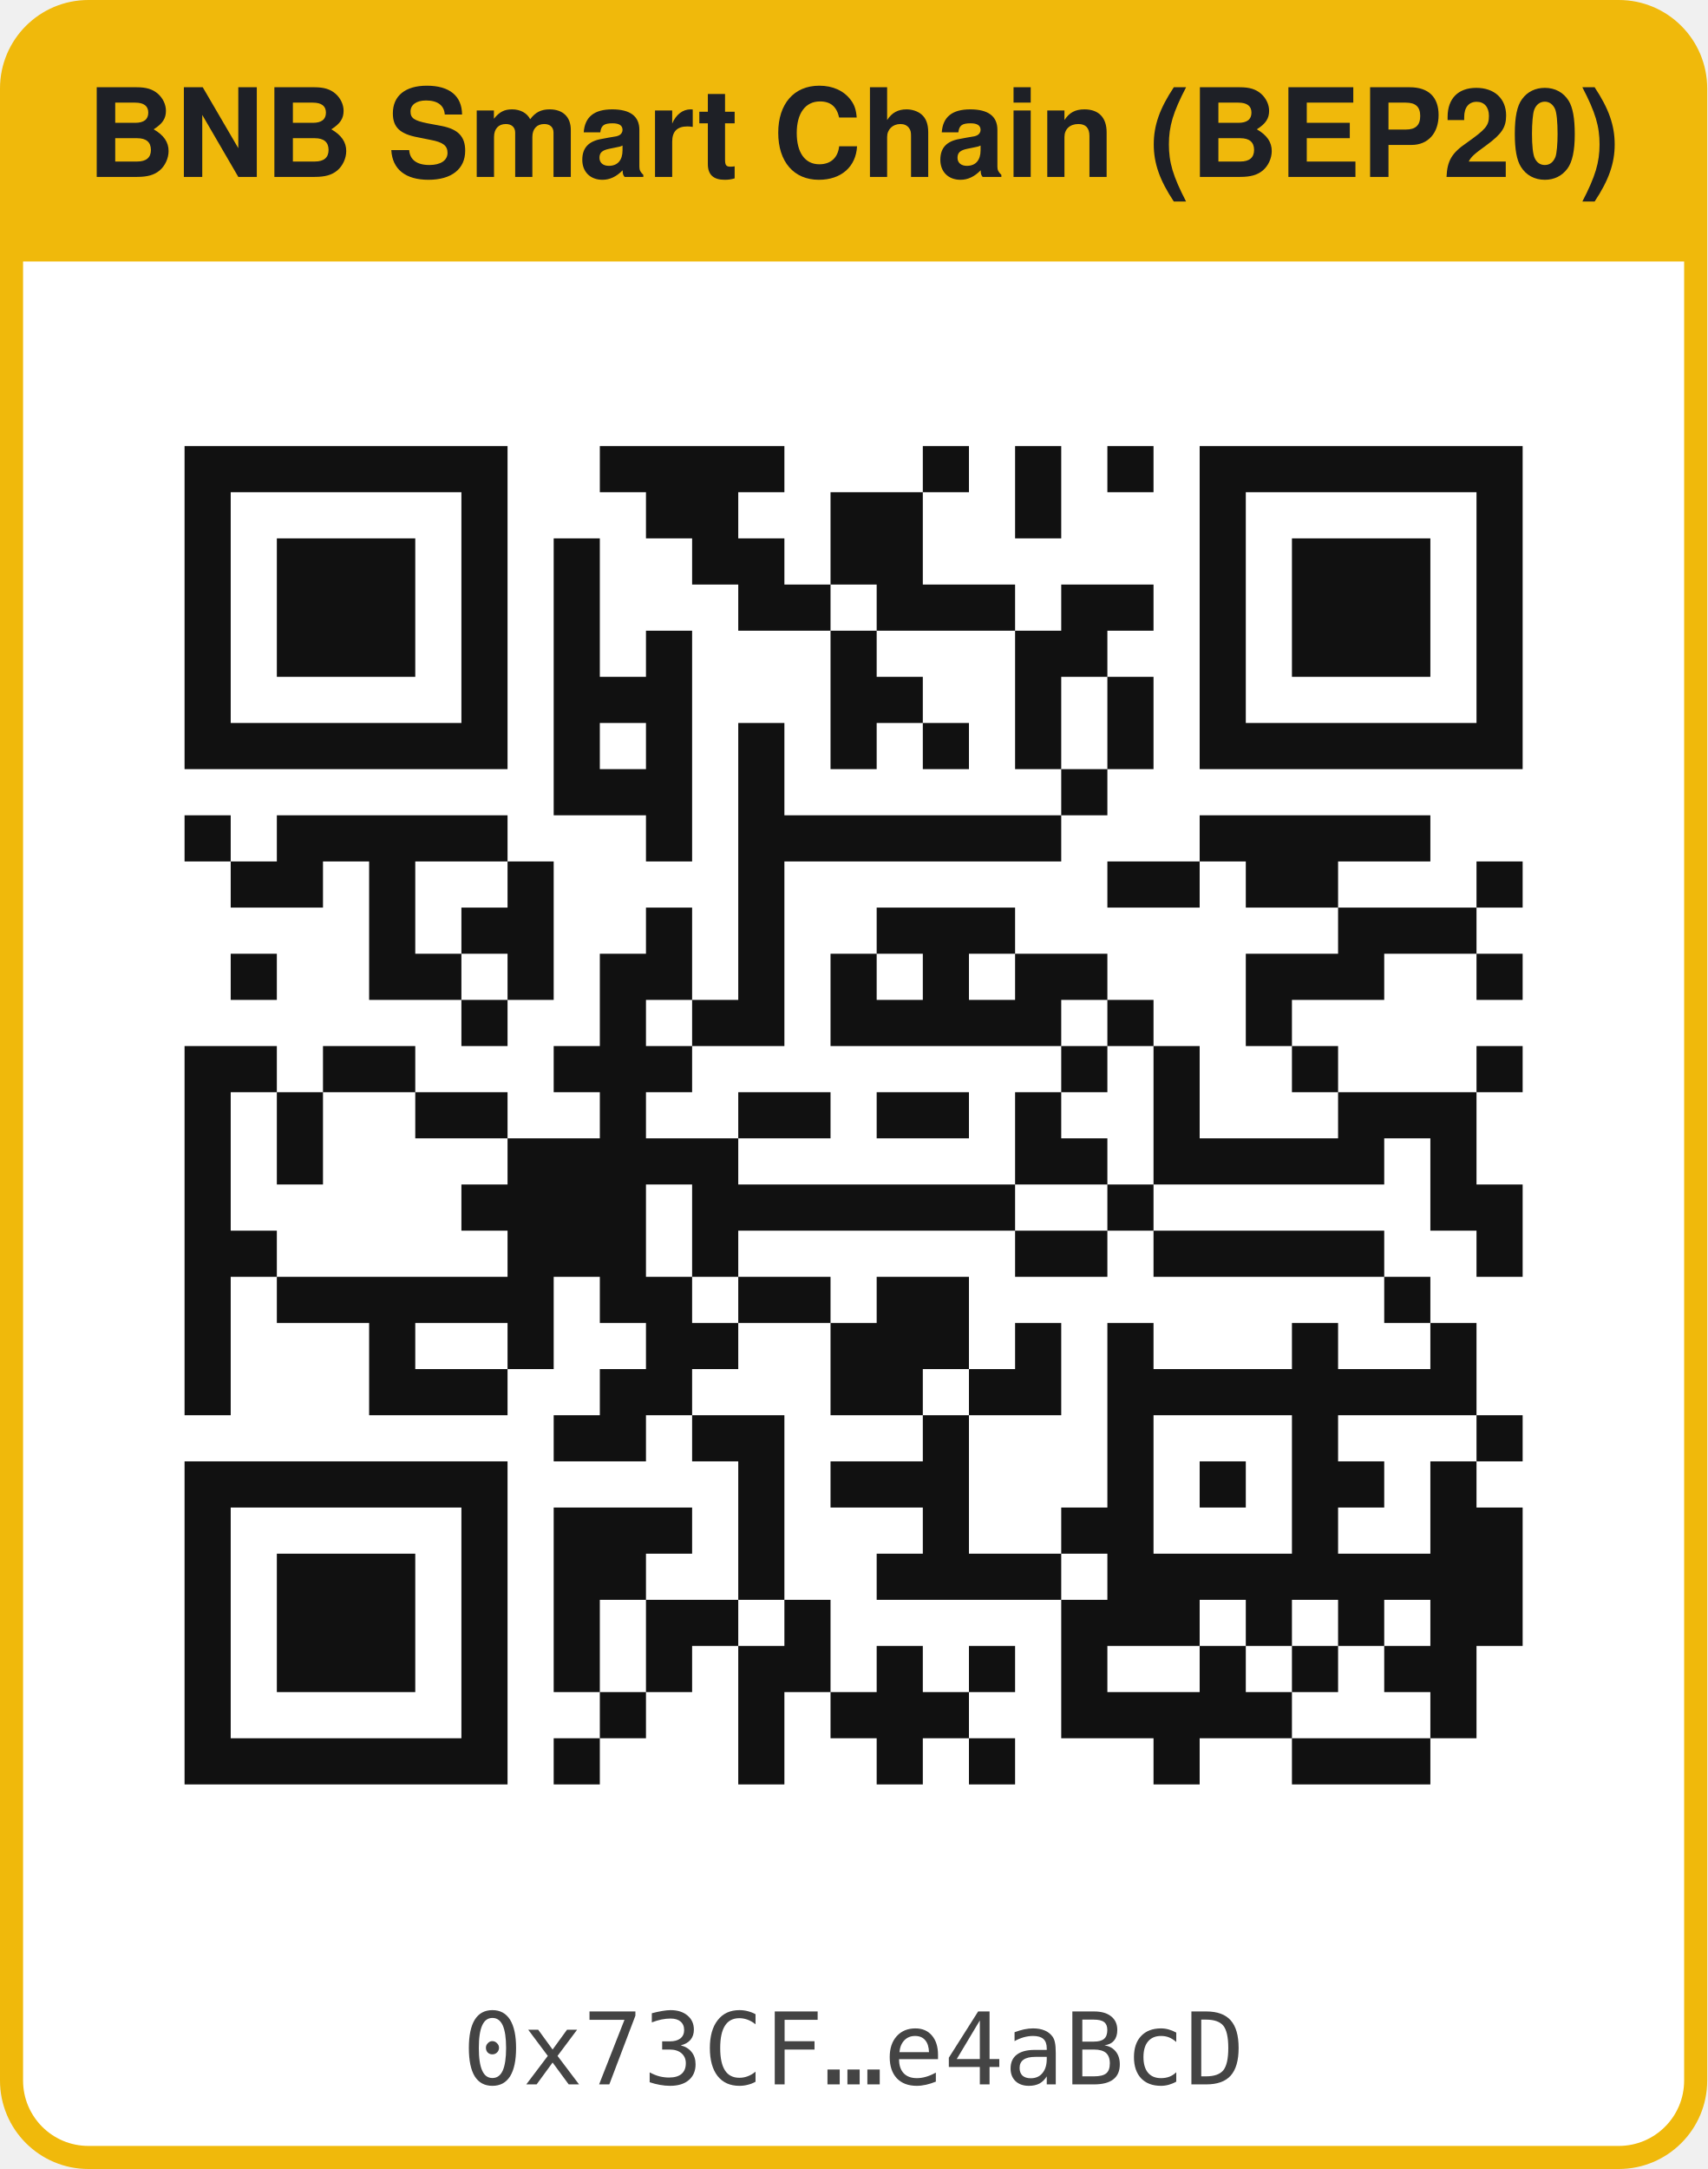
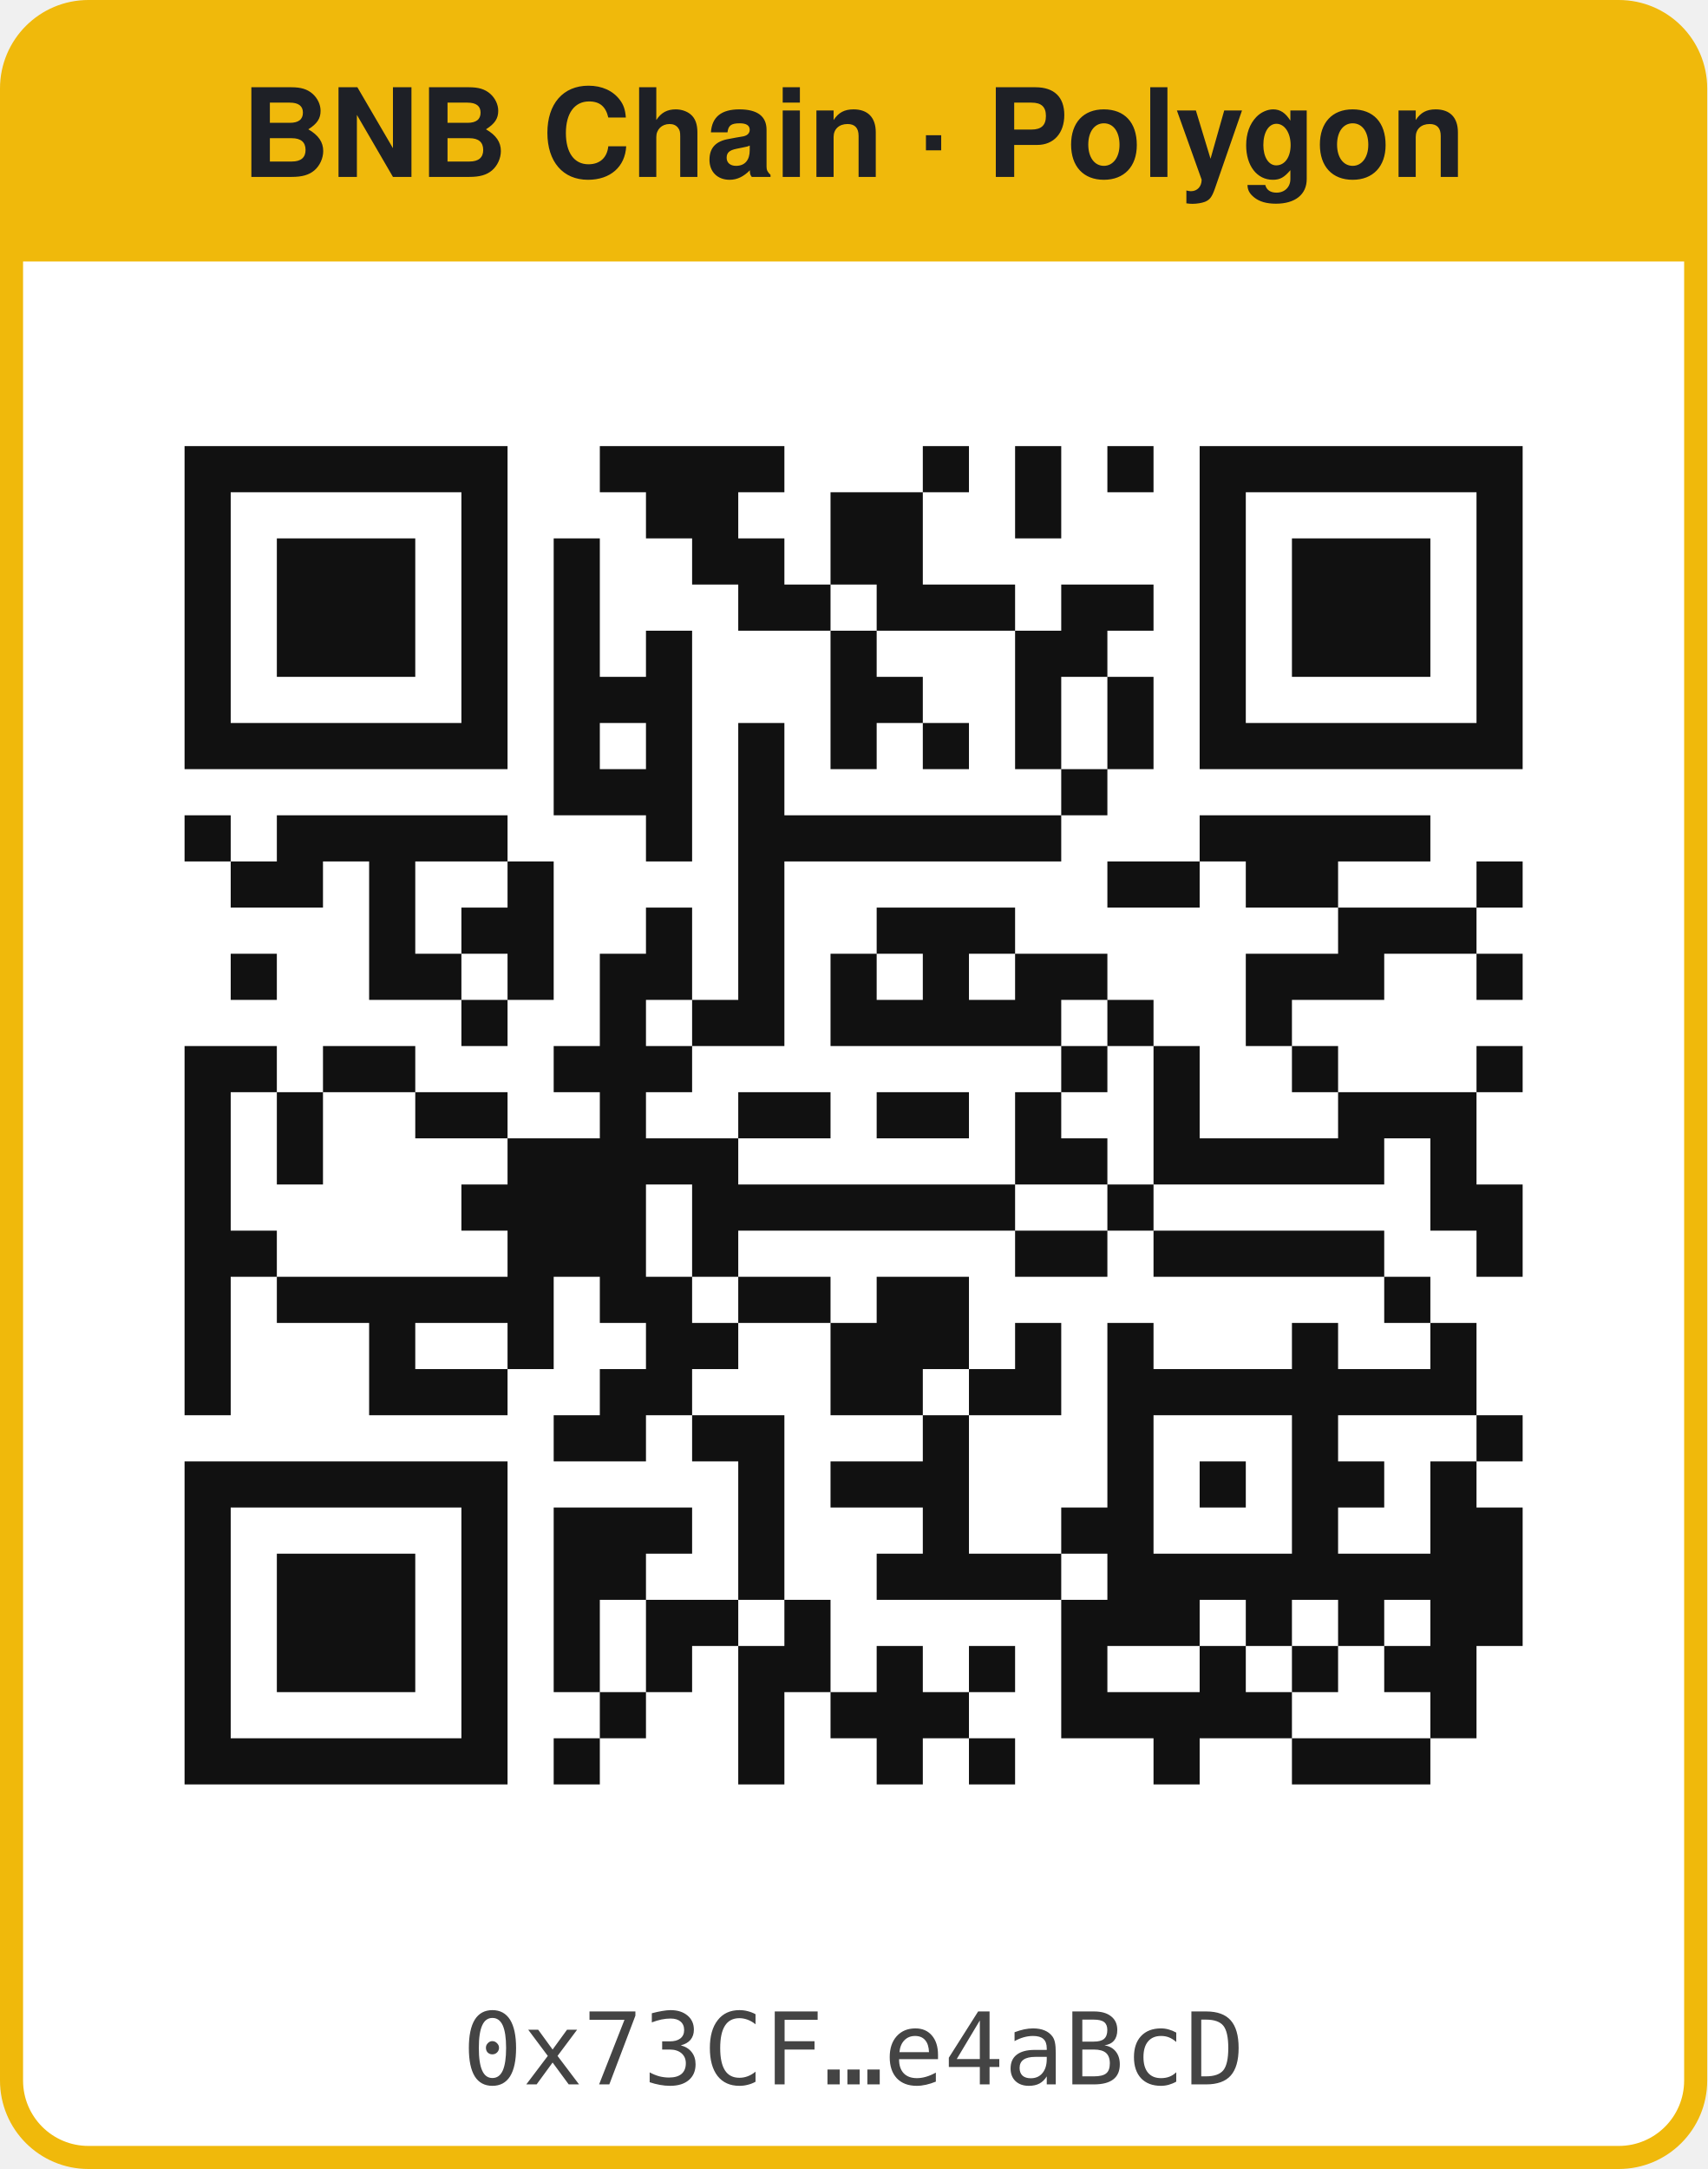
<svg xmlns="http://www.w3.org/2000/svg" width="222" height="282" viewBox="0 0 222 282">
  <rect x="1.5" y="1.5" width="219" height="279" rx="10" fill="#fff" stroke="#F0B90B" stroke-width="3" />
  <path d="M1.5 34V11.5a10 10 0 0 1 10-10h199a10 10 0 0 1 10 10V34z" fill="#F0B90B" />
-   <text x="111.0" y="23.0" text-anchor="middle" font-family="Segoe UI,Helvetica,Arial,sans-serif" font-size="16" font-weight="700" fill="#1E2026">BNB Smart Chain (BEP20)</text>
+   <text x="111.0" y="23.0" text-anchor="middle" font-family="Segoe UI,Helvetica,Arial,sans-serif" font-size="16" font-weight="700" fill="#1E2026">BNB Chain · Polygon</text>
  <path fill="#111" d="M24 58h42v6h-42zM78 58h24v6h-24zM120 58h6v6h-6zM132 58h6v6h-6zM144 58h6v6h-6zM156 58h42v6h-42zM24 64h6v6h-6zM60 64h6v6h-6zM84 64h12v6h-12zM108 64h12v6h-12zM132 64h6v6h-6zM156 64h6v6h-6zM192 64h6v6h-6zM24 70h6v6h-6zM36 70h18v6h-18zM60 70h6v6h-6zM72 70h6v6h-6zM90 70h12v6h-12zM108 70h12v6h-12zM156 70h6v6h-6zM168 70h18v6h-18zM192 70h6v6h-6zM24 76h6v6h-6zM36 76h18v6h-18zM60 76h6v6h-6zM72 76h6v6h-6zM96 76h12v6h-12zM114 76h18v6h-18zM138 76h12v6h-12zM156 76h6v6h-6zM168 76h18v6h-18zM192 76h6v6h-6zM24 82h6v6h-6zM36 82h18v6h-18zM60 82h6v6h-6zM72 82h6v6h-6zM84 82h6v6h-6zM108 82h6v6h-6zM132 82h12v6h-12zM156 82h6v6h-6zM168 82h18v6h-18zM192 82h6v6h-6zM24 88h6v6h-6zM60 88h6v6h-6zM72 88h18v6h-18zM108 88h12v6h-12zM132 88h6v6h-6zM144 88h6v6h-6zM156 88h6v6h-6zM192 88h6v6h-6zM24 94h42v6h-42zM72 94h6v6h-6zM84 94h6v6h-6zM96 94h6v6h-6zM108 94h6v6h-6zM120 94h6v6h-6zM132 94h6v6h-6zM144 94h6v6h-6zM156 94h42v6h-42zM72 100h18v6h-18zM96 100h6v6h-6zM138 100h6v6h-6zM24 106h6v6h-6zM36 106h30v6h-30zM84 106h6v6h-6zM96 106h42v6h-42zM156 106h30v6h-30zM30 112h12v6h-12zM48 112h6v6h-6zM66 112h6v6h-6zM96 112h6v6h-6zM144 112h12v6h-12zM162 112h12v6h-12zM192 112h6v6h-6zM48 118h6v6h-6zM60 118h12v6h-12zM84 118h6v6h-6zM96 118h6v6h-6zM114 118h18v6h-18zM174 118h18v6h-18zM30 124h6v6h-6zM48 124h12v6h-12zM66 124h6v6h-6zM78 124h12v6h-12zM96 124h6v6h-6zM108 124h6v6h-6zM120 124h6v6h-6zM132 124h12v6h-12zM162 124h18v6h-18zM192 124h6v6h-6zM60 130h6v6h-6zM78 130h6v6h-6zM90 130h12v6h-12zM108 130h30v6h-30zM144 130h6v6h-6zM162 130h6v6h-6zM24 136h12v6h-12zM42 136h12v6h-12zM72 136h18v6h-18zM138 136h6v6h-6zM150 136h6v6h-6zM168 136h6v6h-6zM192 136h6v6h-6zM24 142h6v6h-6zM36 142h6v6h-6zM54 142h12v6h-12zM78 142h6v6h-6zM96 142h12v6h-12zM114 142h12v6h-12zM132 142h6v6h-6zM150 142h6v6h-6zM174 142h18v6h-18zM24 148h6v6h-6zM36 148h6v6h-6zM66 148h30v6h-30zM132 148h12v6h-12zM150 148h30v6h-30zM186 148h6v6h-6zM24 154h6v6h-6zM60 154h24v6h-24zM90 154h42v6h-42zM144 154h6v6h-6zM186 154h12v6h-12zM24 160h12v6h-12zM66 160h18v6h-18zM90 160h6v6h-6zM132 160h12v6h-12zM150 160h30v6h-30zM192 160h6v6h-6zM24 166h6v6h-6zM36 166h36v6h-36zM78 166h12v6h-12zM96 166h12v6h-12zM114 166h12v6h-12zM180 166h6v6h-6zM24 172h6v6h-6zM48 172h6v6h-6zM66 172h6v6h-6zM84 172h12v6h-12zM108 172h18v6h-18zM132 172h6v6h-6zM144 172h6v6h-6zM168 172h6v6h-6zM186 172h6v6h-6zM24 178h6v6h-6zM48 178h18v6h-18zM78 178h12v6h-12zM108 178h12v6h-12zM126 178h12v6h-12zM144 178h48v6h-48zM72 184h12v6h-12zM90 184h12v6h-12zM120 184h6v6h-6zM144 184h6v6h-6zM168 184h6v6h-6zM192 184h6v6h-6zM24 190h42v6h-42zM96 190h6v6h-6zM108 190h18v6h-18zM144 190h6v6h-6zM156 190h6v6h-6zM168 190h12v6h-12zM186 190h6v6h-6zM24 196h6v6h-6zM60 196h6v6h-6zM72 196h18v6h-18zM96 196h6v6h-6zM120 196h6v6h-6zM138 196h12v6h-12zM168 196h6v6h-6zM186 196h12v6h-12zM24 202h6v6h-6zM36 202h18v6h-18zM60 202h6v6h-6zM72 202h12v6h-12zM96 202h6v6h-6zM114 202h24v6h-24zM144 202h54v6h-54zM24 208h6v6h-6zM36 208h18v6h-18zM60 208h6v6h-6zM72 208h6v6h-6zM84 208h12v6h-12zM102 208h6v6h-6zM138 208h18v6h-18zM162 208h6v6h-6zM174 208h6v6h-6zM186 208h12v6h-12zM24 214h6v6h-6zM36 214h18v6h-18zM60 214h6v6h-6zM72 214h6v6h-6zM84 214h6v6h-6zM96 214h12v6h-12zM114 214h6v6h-6zM126 214h6v6h-6zM138 214h6v6h-6zM156 214h6v6h-6zM168 214h6v6h-6zM180 214h12v6h-12zM24 220h6v6h-6zM60 220h6v6h-6zM78 220h6v6h-6zM96 220h6v6h-6zM108 220h18v6h-18zM138 220h30v6h-30zM186 220h6v6h-6zM24 226h42v6h-42zM72 226h6v6h-6zM96 226h6v6h-6zM114 226h6v6h-6zM126 226h6v6h-6zM150 226h6v6h-6zM168 226h18v6h-18z" />
  <text x="111.0" y="271" text-anchor="middle" font-family="Consolas,Menlo,monospace" font-size="13" fill="#444">0x73CF…e4aBcD</text>
</svg>
